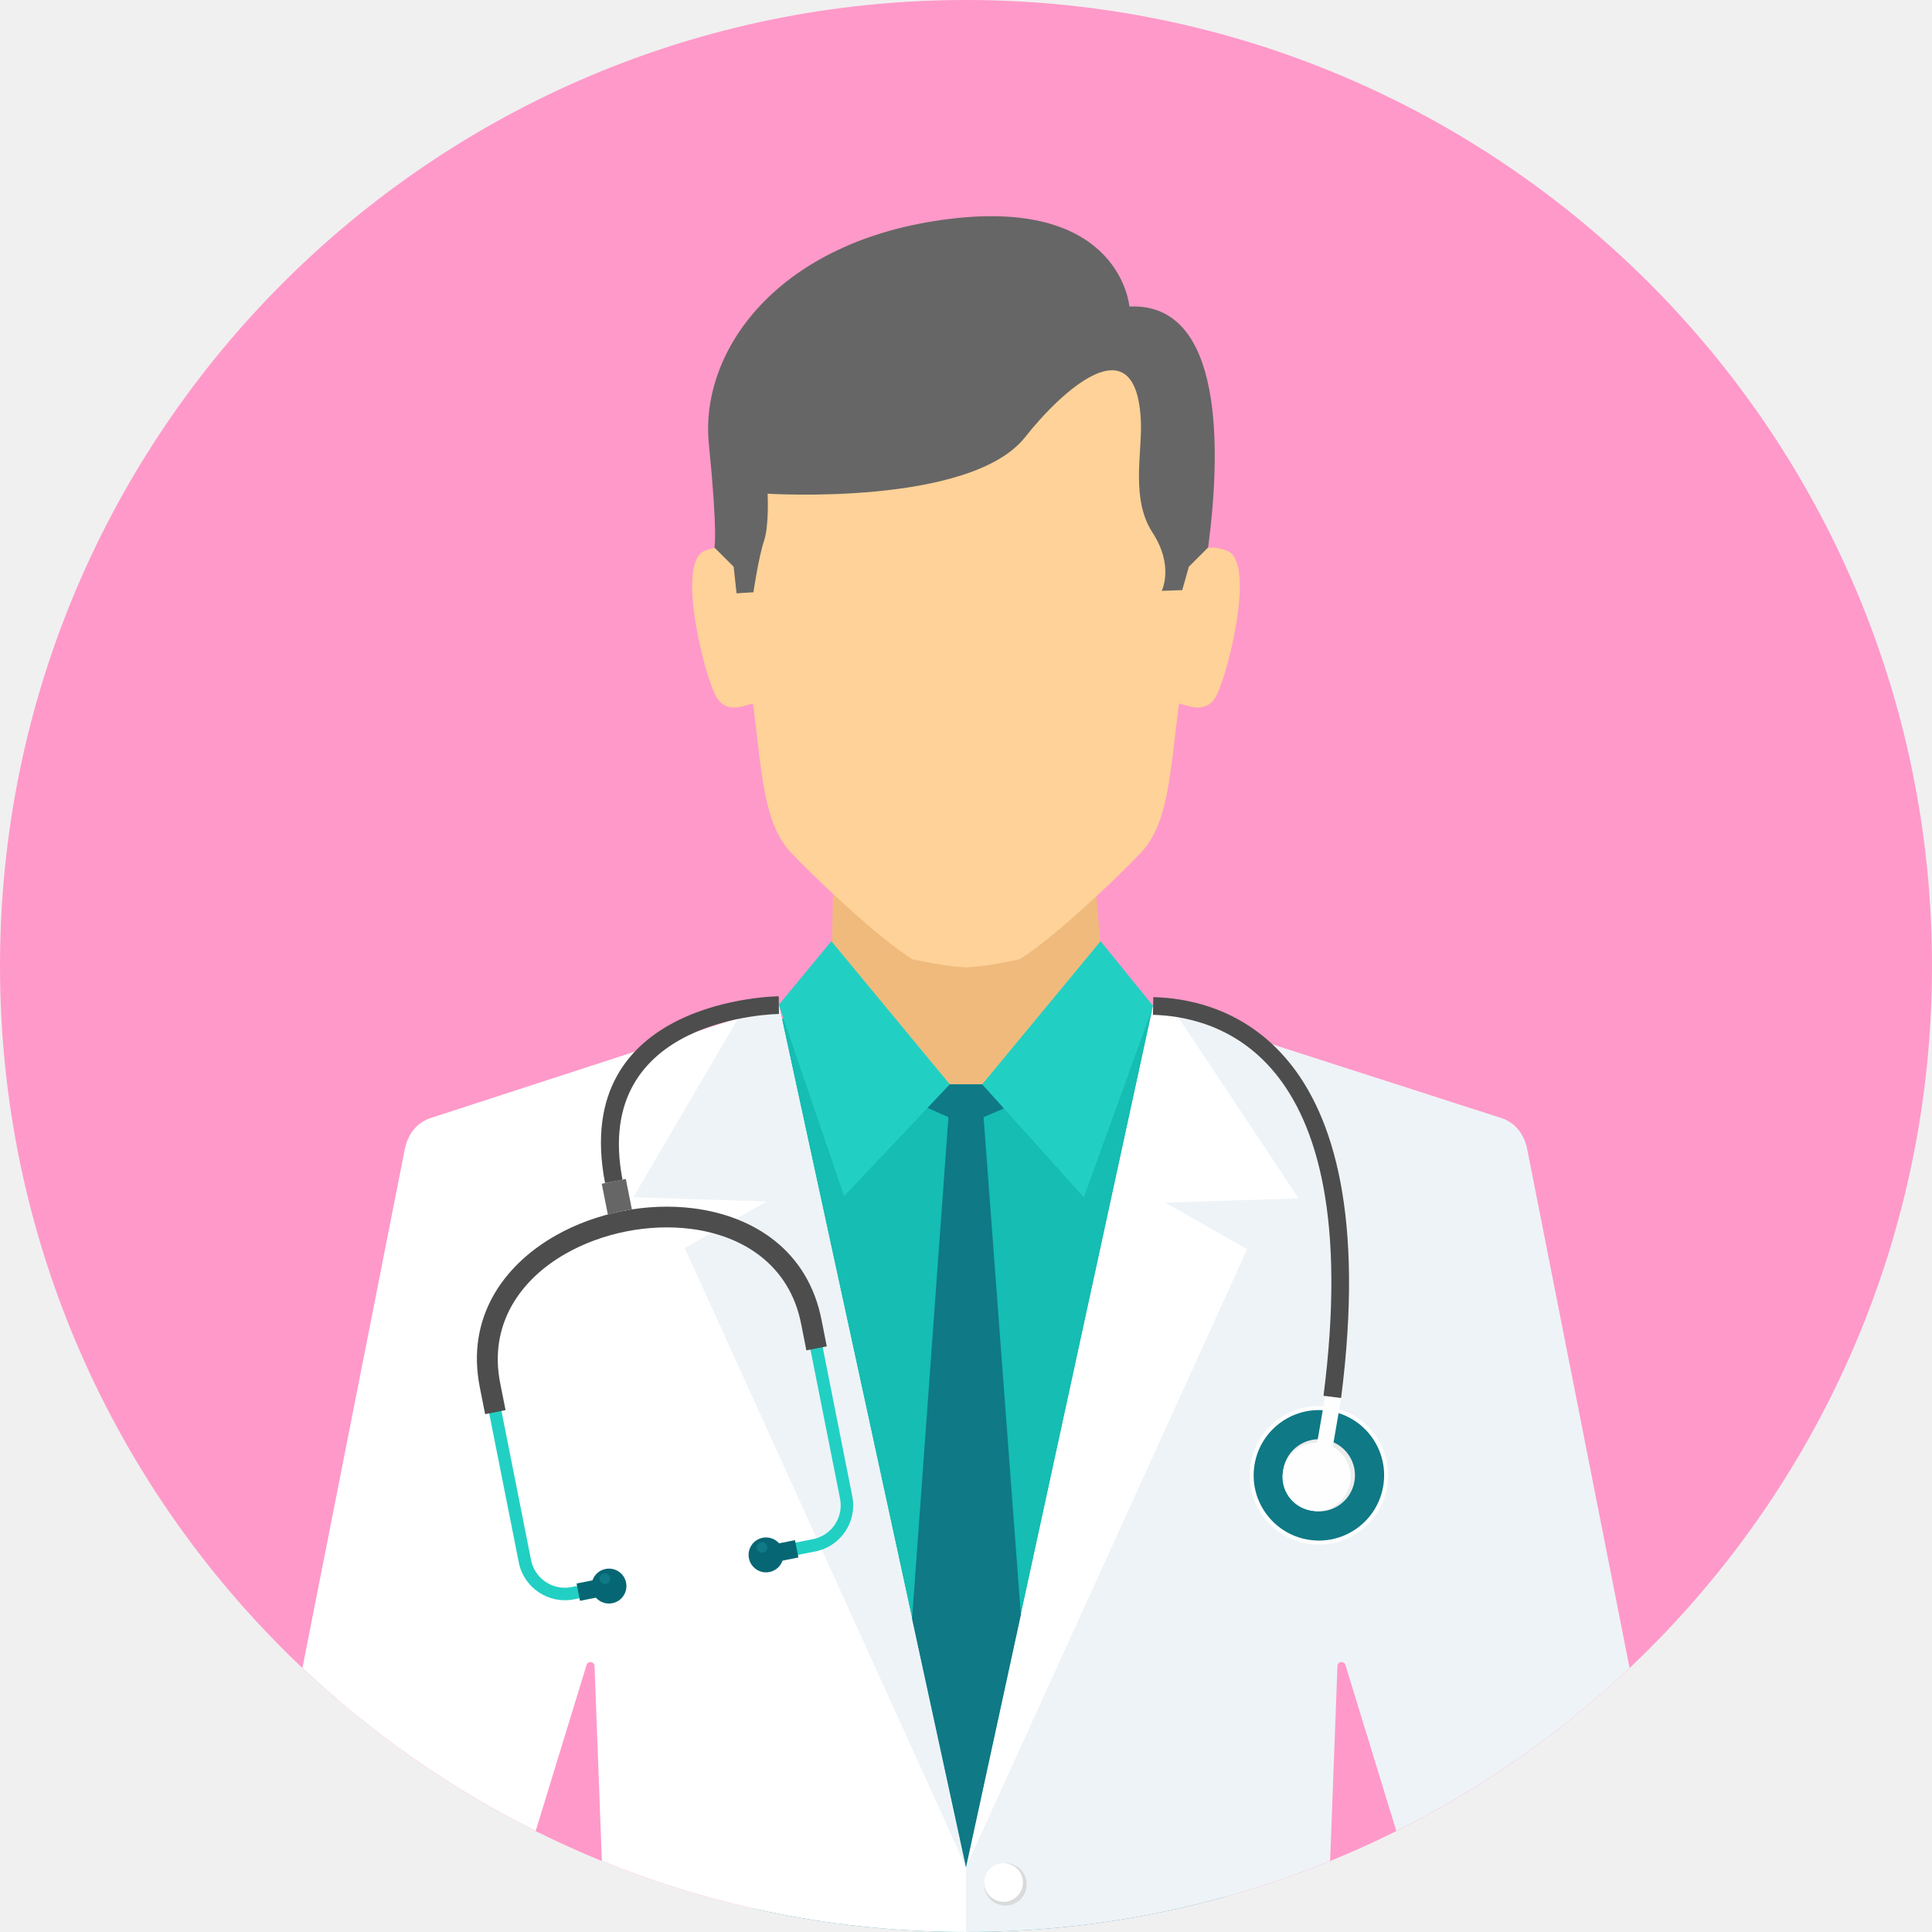
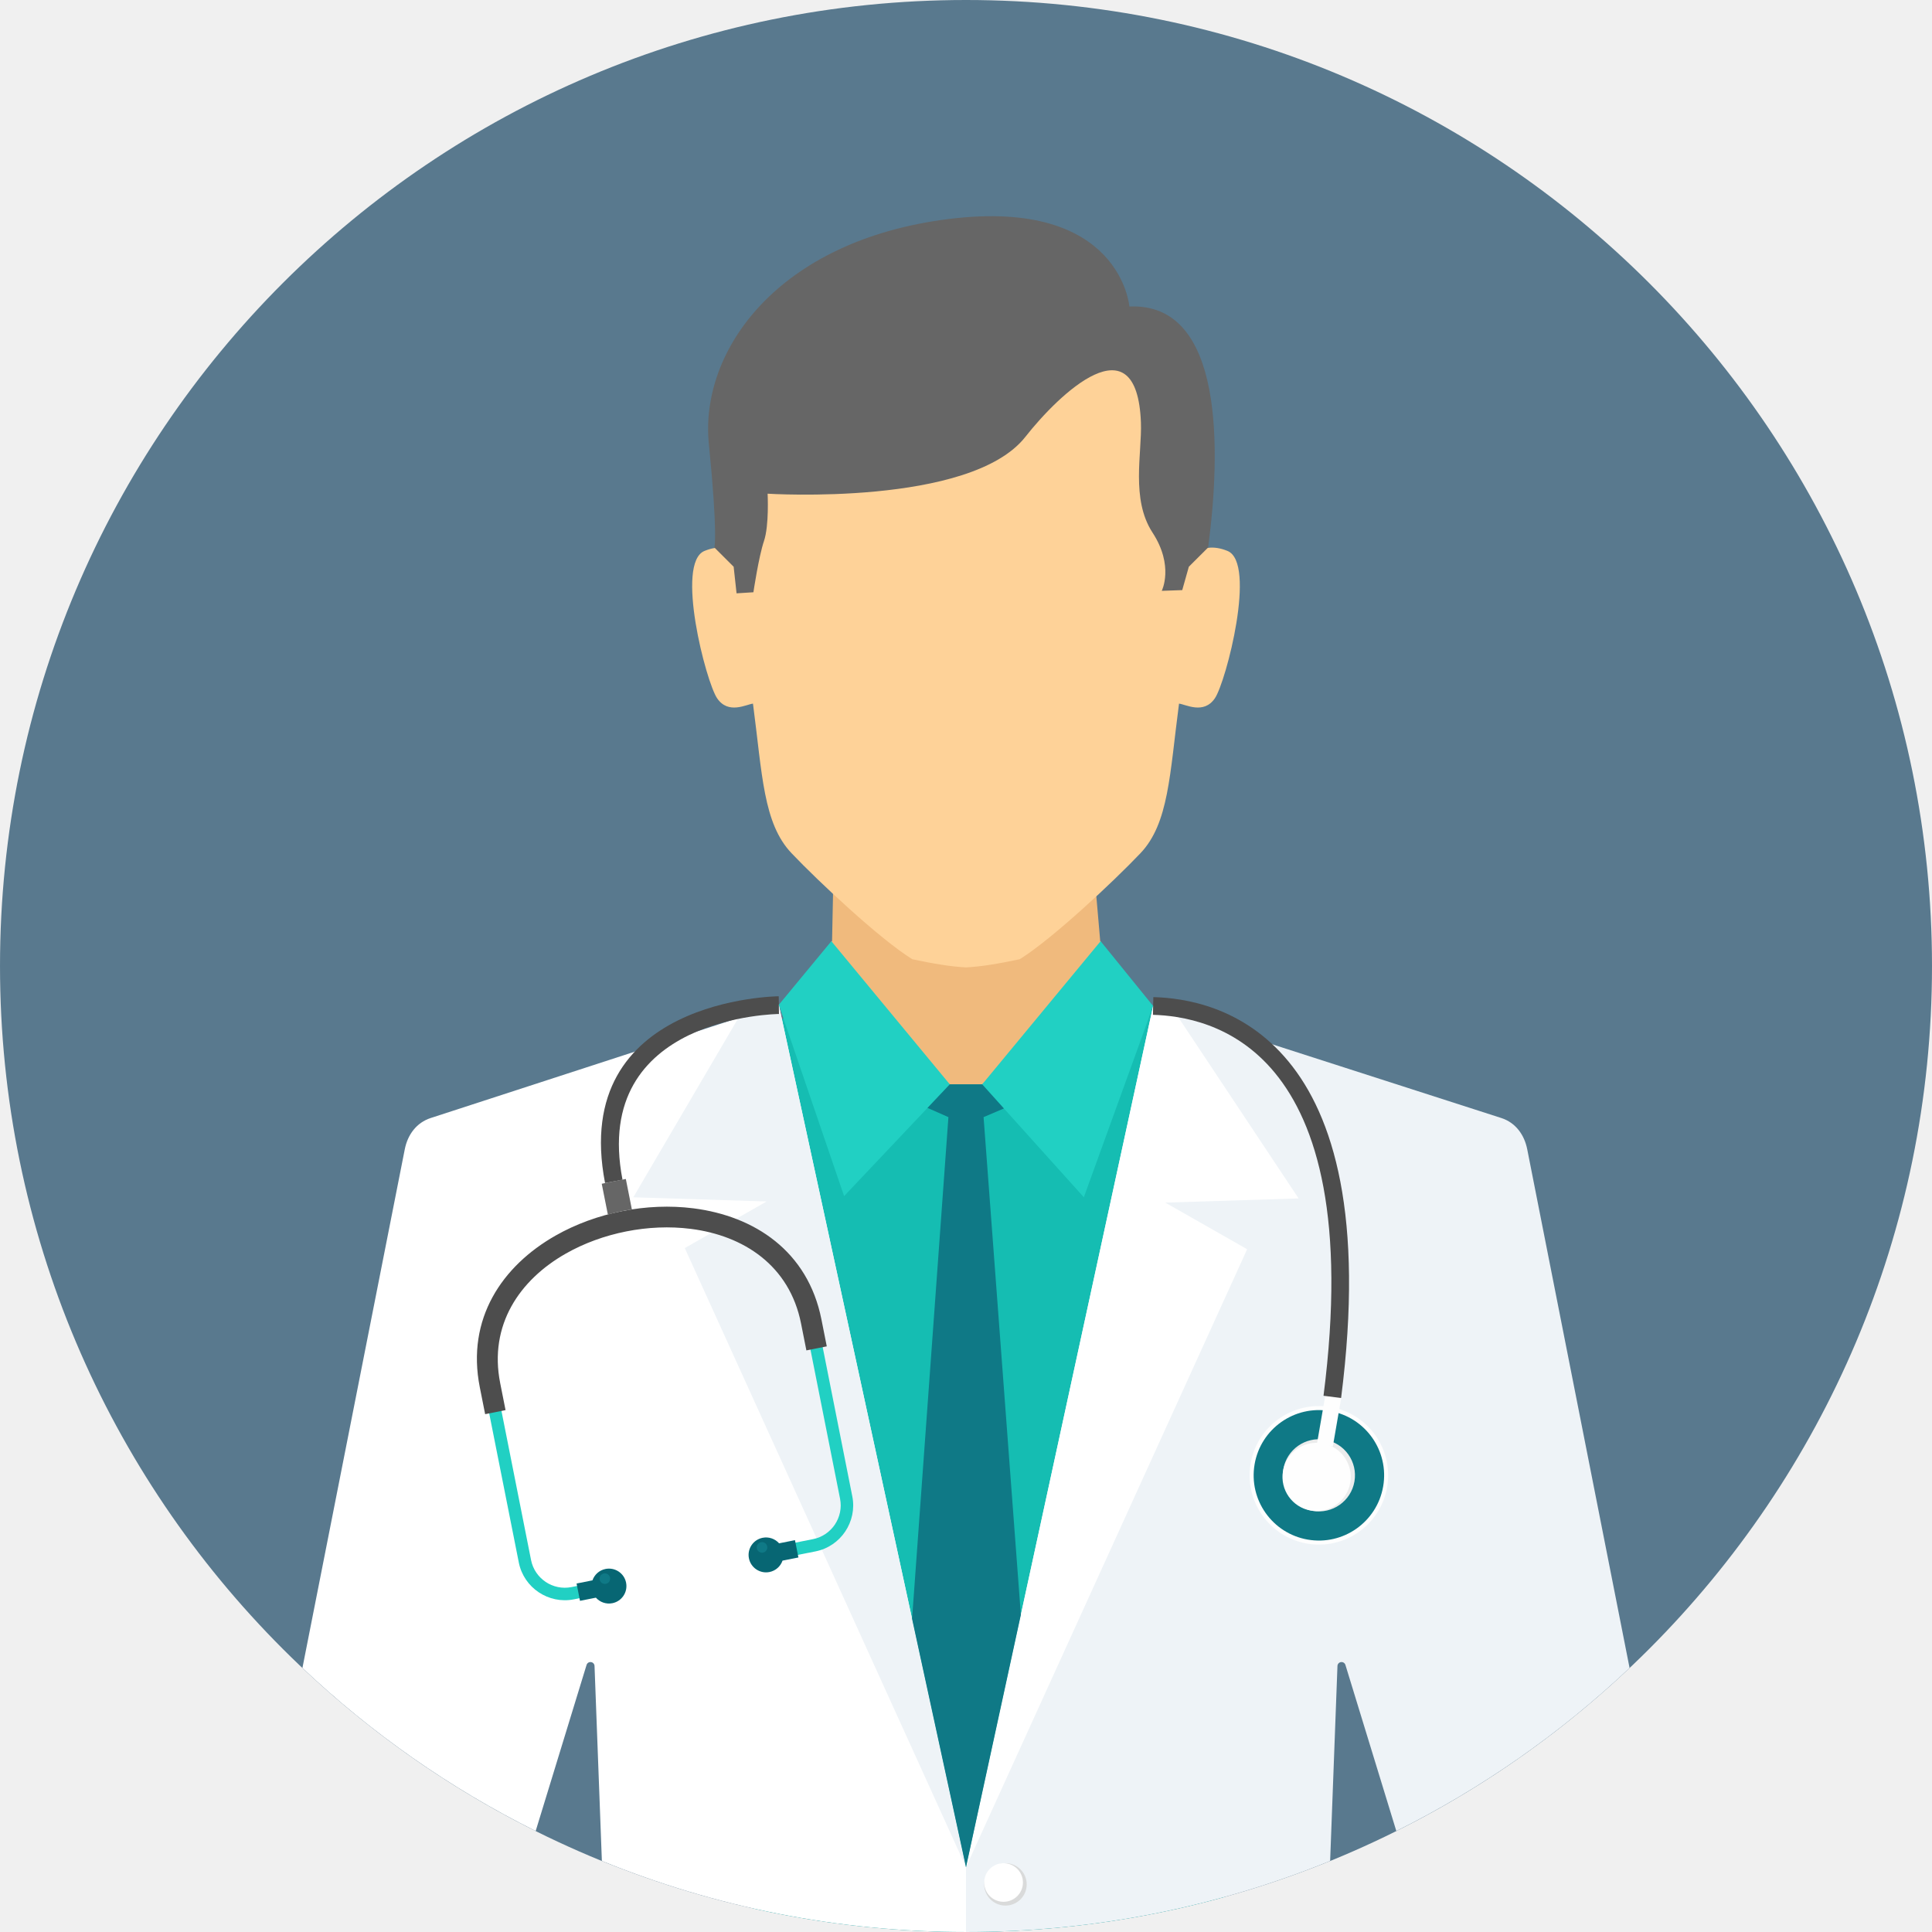
<svg xmlns="http://www.w3.org/2000/svg" version="1.1" id="Layer_1" x="0px" y="0px" viewBox="0 0 511.999 511.999" style="enable-background:new 0 0 511.999 511.999;" xml:space="preserve">
-   <circle style="fill:#FF99C9;" cx="256" cy="255.998" r="255.998" />
+   <circle style="fill:#59798E;" cx="256" cy="255.998" r="255.998" />
  <path style="fill:#B3B3B3;" d="M220.318,249.429c23.785,0,47.57,0,71.353,0l0.39,4.877l-34.87,52.863l-37.458-53.385l0.584-4.352  L220.318,249.429L220.318,249.429z" />
  <path style="fill:#F0BA7D;" d="M220.778,236.169l-0.618,29.819l-50.59,27.664v101.405h85.164h85.153V293.651l-47.016-29.223  l-2.582-29.814l-69.51,1.554H220.778z" />
  <path style="fill:#FED298;" d="M197.401,149.212c0,0-2.901-6.374-10.689-3.215c-7.79,3.155,0.35,34.651,3.327,39.045  c2.974,4.392,7.763,1.603,9.507,1.429c2.48,18.776,2.701,31.717,10.217,39.634c7.119,7.496,23.417,22.773,32.003,28.101  c5.815,1.228,10.153,1.949,14.234,2.165c4.079-0.216,8.421-0.939,14.234-2.165c8.585-5.325,24.886-20.605,32.003-28.101  c7.514-7.917,7.737-20.855,10.217-39.634c1.744,0.175,6.533,2.963,9.507-1.429c2.976-4.394,11.117-35.891,3.327-39.045  c-7.79-3.16-10.689,3.215-10.689,3.215s7.699-24.733-5.986-49.078c-9.378-16.686-30.767-25.34-52.612-25.975  c-21.845,0.635-43.234,9.289-52.612,25.975c-13.685,24.346-5.986,49.078-5.986,49.078L197.401,149.212L197.401,149.212z" />
  <path style="fill:#15BDB2;" d="M195.351,274.76l12.115-4.772l9.763-8.773l34.472,26.145h8.585l34.483-26.176l21.874,13.579  l38.011,64.61l-30.103,163.323c-21.821,6.052-44.809,9.3-68.558,9.3c-19.369,0-38.23-2.165-56.368-6.24L145.67,344.535  l49.678-69.774L195.351,274.76z" />
  <g>
    <path style="fill:#21D0C3;" d="M305.588,266.591l-13.917-17.162l-31.381,37.932l26.936,29.93L305.588,266.591z" />
    <path style="fill:#21D0C3;" d="M206.384,266.289l13.935-16.86l31.383,37.932l-28.006,29.622L206.384,266.289z" />
  </g>
  <path style="fill:#FFFFFF;" d="M206.386,266.289l-92.244,29.997c-3.751,1.217-6.107,4.407-6.871,8.279L80.146,442.023  c18.267,17.275,39.08,31.878,61.813,43.21l13.485-44.009c0.157-0.505,0.637-0.82,1.162-0.757c0.523,0.062,0.921,0.481,0.95,1.01  l1.947,51.688c29.781,12.135,62.355,18.831,96.499,18.831v-17.162L206.388,266.29L206.386,266.289z" />
  <g>
    <path style="fill:#EEF3F7;" d="M206.386,266.289l-10.565,3.246l-27.99,47.759l35.335,1.107l-21.693,12.351l74.53,164.084   l-49.614-228.545L206.386,266.289z" />
    <path style="fill:#EEF3F7;" d="M305.588,266.591l92.272,29.695c3.757,1.209,6.105,4.407,6.869,8.279l27.126,137.46   c-18.269,17.275-39.083,31.879-61.817,43.212l-13.487-44.011c-0.155-0.505-0.64-0.82-1.162-0.757   c-0.523,0.062-0.917,0.483-0.948,1.01l-1.942,51.688c-29.781,12.135-62.355,18.831-96.497,18.831H256v-17.162l49.587-228.242   L305.588,266.591z" />
  </g>
  <path style="fill:#FFFFFF;" d="M305.588,266.591l5.865,1.784l32.693,49.22l-35.335,1.109l21.695,12.352l-74.506,163.78  l49.587-228.242v-0.002H305.588z" />
  <path style="fill:#D9DADA;" d="M266.455,493.762c-3.111,0-5.633,2.516-5.633,5.616c0,3.105,2.524,5.62,5.633,5.62  c3.109,0,5.633-2.516,5.633-5.62C272.088,496.276,269.564,493.762,266.455,493.762z" />
  <path style="fill:#666666;" d="M307.877,156.576l5.428-0.19l1.747-6.194l5.113-5.102c3.377-25.428,4.372-65.003-20.867-63.861  c0,0-2.276-28.856-47.801-23.2c-45.528,5.658-66.098,35.048-63.647,59.568c2.449,24.52,1.462,27.49,1.462,27.49l5.113,5.104  l0.771,7.046l4.465-0.282c0,0,1.4-9.431,2.801-13.579c1.402-4.147,0.963-12.543,0.963-12.543s53.774,3.426,68.306-15.059  c8.975-11.415,29.587-31.194,30.625-3.802c0.308,8.123-2.712,20.298,3.067,29.159c5.781,8.862,2.452,15.443,2.452,15.443h0.002  V156.576z" />
  <path style="fill:#0F7986;" d="M256,494.834l14.536-66.904l-9.878-131.88l5.382-2.297l-5.753-6.391h-8.585l-5.9,6.242l5.538,2.447  l-9.631,132.947l14.292,65.837L256,494.834L256,494.834z" />
  <path style="fill:#FFFFFF;" d="M265.954,493.762c-2.833,0-5.133,2.29-5.133,5.115c0,2.828,2.299,5.12,5.133,5.12  c2.831,0,5.133-2.291,5.133-5.12C271.087,496.053,268.785,493.762,265.954,493.762z" />
  <path style="fill:#FEFEFE;" d="M346.395,409.066c-9.99-1.725-16.69-11.223-14.967-21.21c1.725-9.988,11.223-16.693,21.21-14.969  c9.99,1.725,16.69,11.225,14.967,21.215c-1.725,9.987-11.223,16.69-21.212,14.965L346.395,409.066L346.395,409.066z" />
  <path style="fill:#0F7986;" d="M346.576,408.012c-9.408-1.625-15.718-10.565-14.093-19.976c1.625-9.409,10.568-15.72,19.978-14.097  c9.408,1.625,15.718,10.57,14.093,19.978c-1.625,9.411-10.568,15.718-19.978,14.093V408.012z" />
  <path style="fill:#EBECEC;" d="M347.89,400.405c-5.204-0.897-8.696-5.85-7.799-11.055c0.897-5.206,5.85-8.696,11.053-7.799  c5.206,0.899,8.698,5.845,7.799,11.053c-0.897,5.204-5.848,8.696-11.053,7.799V400.405z" />
  <path style="fill:#FEFEFE;" d="M349.015,382.577l4.203,0.726l2.26-13.09l-4.203-0.726L349.015,382.577z" />
  <path style="fill:#21D0C3;" d="M208.24,412.697l7.876-1.563c3.347-0.666,6.118-2.635,7.887-5.279  c1.764-2.644,2.531-5.957,1.865-9.305l-9.263-46.667c-3.497-17.61-17.273-26.59-33.015-28.581  c-6.032-0.763-12.356-0.485-18.483,0.728c-6.132,1.213-12.076,3.369-17.357,6.376c-13.754,7.834-23.023,21.378-19.522,39.016  l9.263,46.669c0.666,3.347,2.639,6.116,5.281,7.885l0.007-0.002c2.644,1.769,5.953,2.531,9.3,1.867l7.872-1.563l-0.644-3.246  l-7.874,1.563c-2.454,0.487-4.885-0.075-6.822-1.367l0.002-0.002c-1.938-1.298-3.386-3.329-3.874-5.781l-9.263-46.669  c-3.177-16.005,5.316-28.341,17.901-35.504c4.974-2.835,10.583-4.868,16.373-6.017c5.79-1.147,11.752-1.406,17.434-0.688  c14.409,1.821,27.009,9.981,30.178,25.955l9.265,46.669c0.485,2.452-0.077,4.881-1.371,6.822c-1.298,1.936-3.329,3.384-5.784,3.869  l-7.876,1.563l0.644,3.246v0.005H208.24z" />
  <path style="fill:#4D4D4D;" d="M219.104,356.799l-1.415-7.128c-3.603-18.156-17.777-27.41-33.961-29.459  c-6.149-0.776-12.589-0.498-18.831,0.741c-6.242,1.235-12.301,3.435-17.682,6.497c-14.146,8.056-23.674,22.002-20.064,40.19  l1.417,7.128l5.406-1.076l-1.415-7.128c-3.067-15.458,5.168-27.393,17.361-34.336c4.874-2.774,10.37-4.765,16.047-5.891  c5.675-1.127,11.52-1.38,17.087-0.677c13.961,1.764,26.167,9.65,29.232,25.082l1.415,7.128l5.408-1.074L219.104,356.799z" />
  <g>
    <path style="fill:#076673;" d="M153.704,424.235l4.214-0.837c1.058,1.187,2.695,1.796,4.363,1.466   c2.507-0.498,4.136-2.932,3.638-5.441c-0.496-2.505-2.932-4.134-5.439-3.636c-1.672,0.33-2.95,1.521-3.472,3.021l-4.211,0.835   l0.91,4.59L153.704,424.235z" />
    <path style="fill:#076673;" d="M211.588,412.746l-4.209,0.837c-0.523,1.499-1.801,2.688-3.47,3.021   c-2.507,0.496-4.941-1.131-5.439-3.64c-0.496-2.505,1.131-4.941,3.636-5.437c1.669-0.33,3.308,0.282,4.361,1.466l4.211-0.837   L211.588,412.746z" />
  </g>
  <path style="fill:#666666;" d="M167.458,320.532l-1.607-8.096l-3.195,0.635l-3.191,0.633l1.625,8.176  c1.217-0.355,2.449-0.657,3.693-0.904C165.67,320.799,166.56,320.654,167.458,320.532z" />
  <g>
    <path style="fill:#0F7986;" d="M160.566,419.73c0.758-0.15,1.251-0.89,1.1-1.645c-0.15-0.759-0.884-1.253-1.645-1.103   c-0.759,0.15-1.251,0.888-1.1,1.645c0.151,0.757,0.886,1.253,1.645,1.1V419.73z" />
    <path style="fill:#0F7986;" d="M202.219,411.446c0.757-0.15,1.248-0.888,1.098-1.643c-0.15-0.761-0.884-1.253-1.645-1.103   c-0.759,0.15-1.251,0.888-1.1,1.647C200.72,411.105,201.458,411.597,202.219,411.446z" />
  </g>
  <path style="fill:#FEFEFE;" d="M347.379,400.317c-4.923-0.849-8.224-5.53-7.376-10.456c0.849-4.921,5.527-8.224,10.451-7.373  c4.923,0.849,8.226,5.53,7.376,10.451c-0.851,4.923-5.532,8.226-10.453,7.378H347.379z" />
  <g>
    <path style="fill:#4D4D4D;" d="M206.431,268.717c-0.141,0.002-49.86,0.414-41.462,43.912l-4.624,0.884   c-9.467-49.038,45.874-49.49,46.031-49.492L206.431,268.717z" />
    <path style="fill:#4D4D4D;" d="M305.643,264.243c8.112,0.219,23.792,2.43,35.862,17.111c11.811,14.367,20.091,40.752,13.9,89.128   l-4.661-0.589c5.993-46.822-1.751-72.032-12.865-85.554c-10.859-13.211-25.018-15.202-32.343-15.399l0.11-4.697L305.643,264.243z" />
  </g>
  <g>
</g>
  <g>
</g>
  <g>
</g>
  <g>
</g>
  <g>
</g>
  <g>
</g>
  <g>
</g>
  <g>
</g>
  <g>
</g>
  <g>
</g>
  <g>
</g>
  <g>
</g>
  <g>
</g>
  <g>
</g>
  <g>
</g>
</svg>
